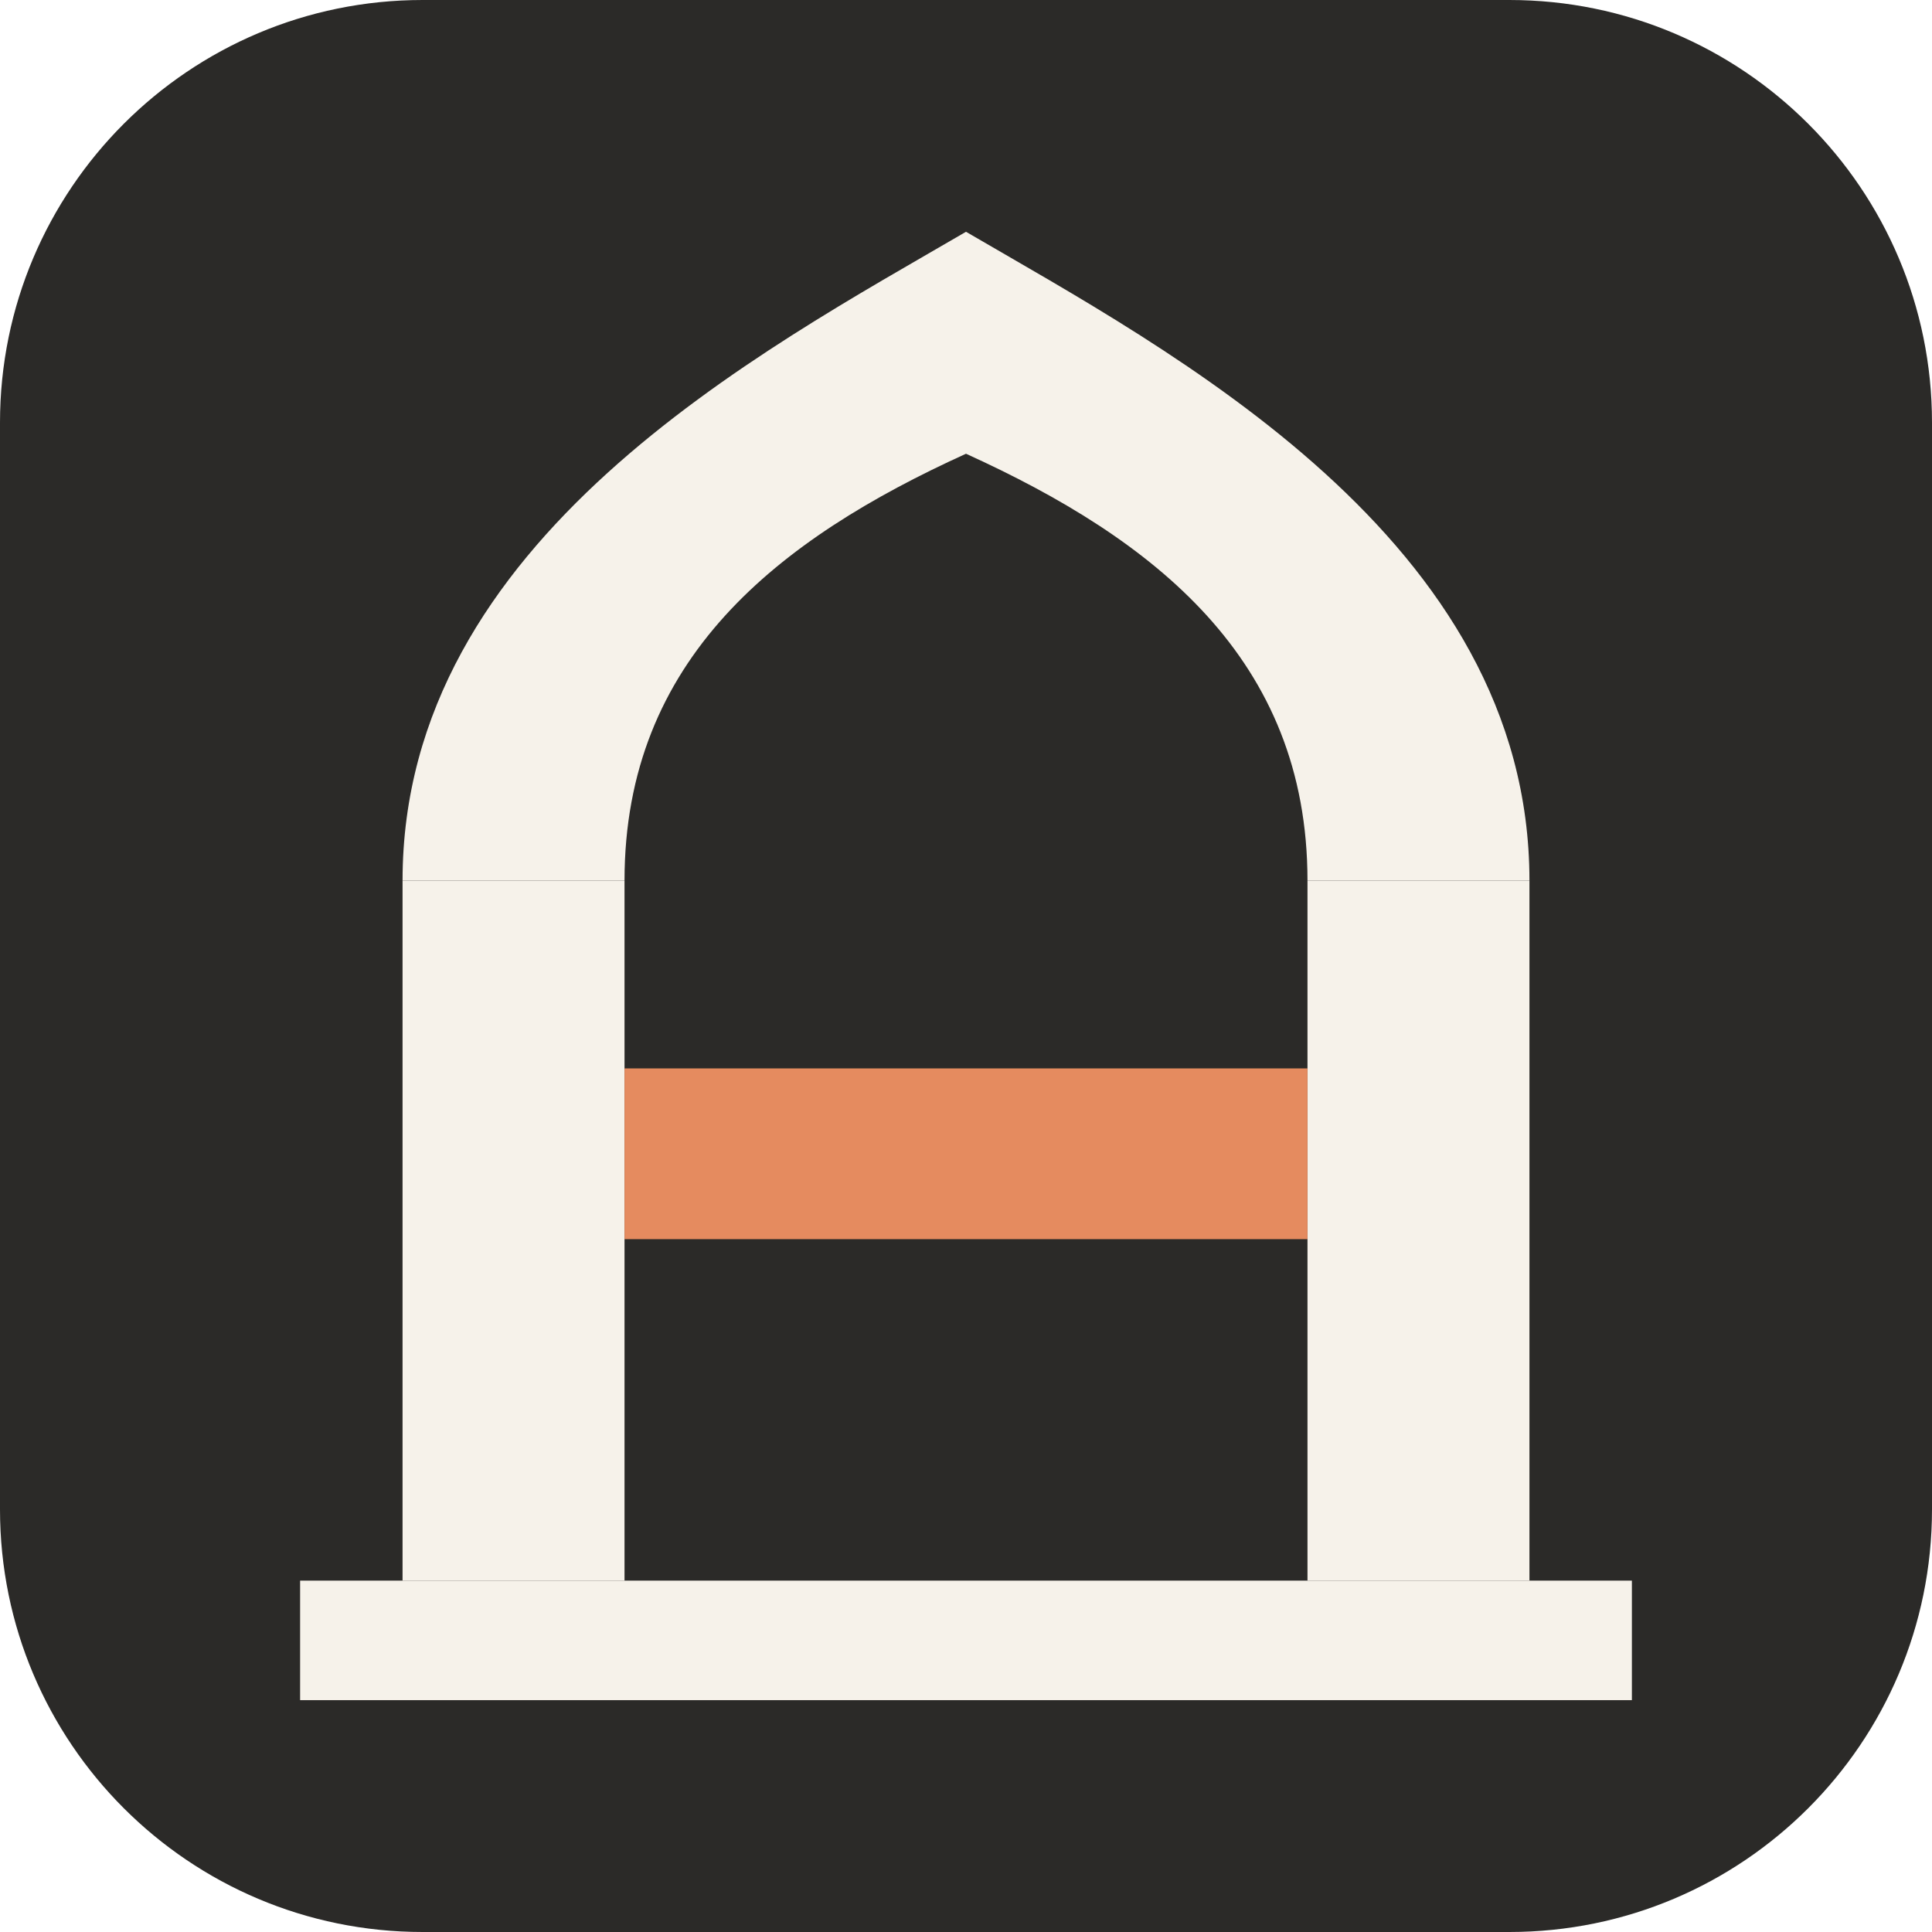
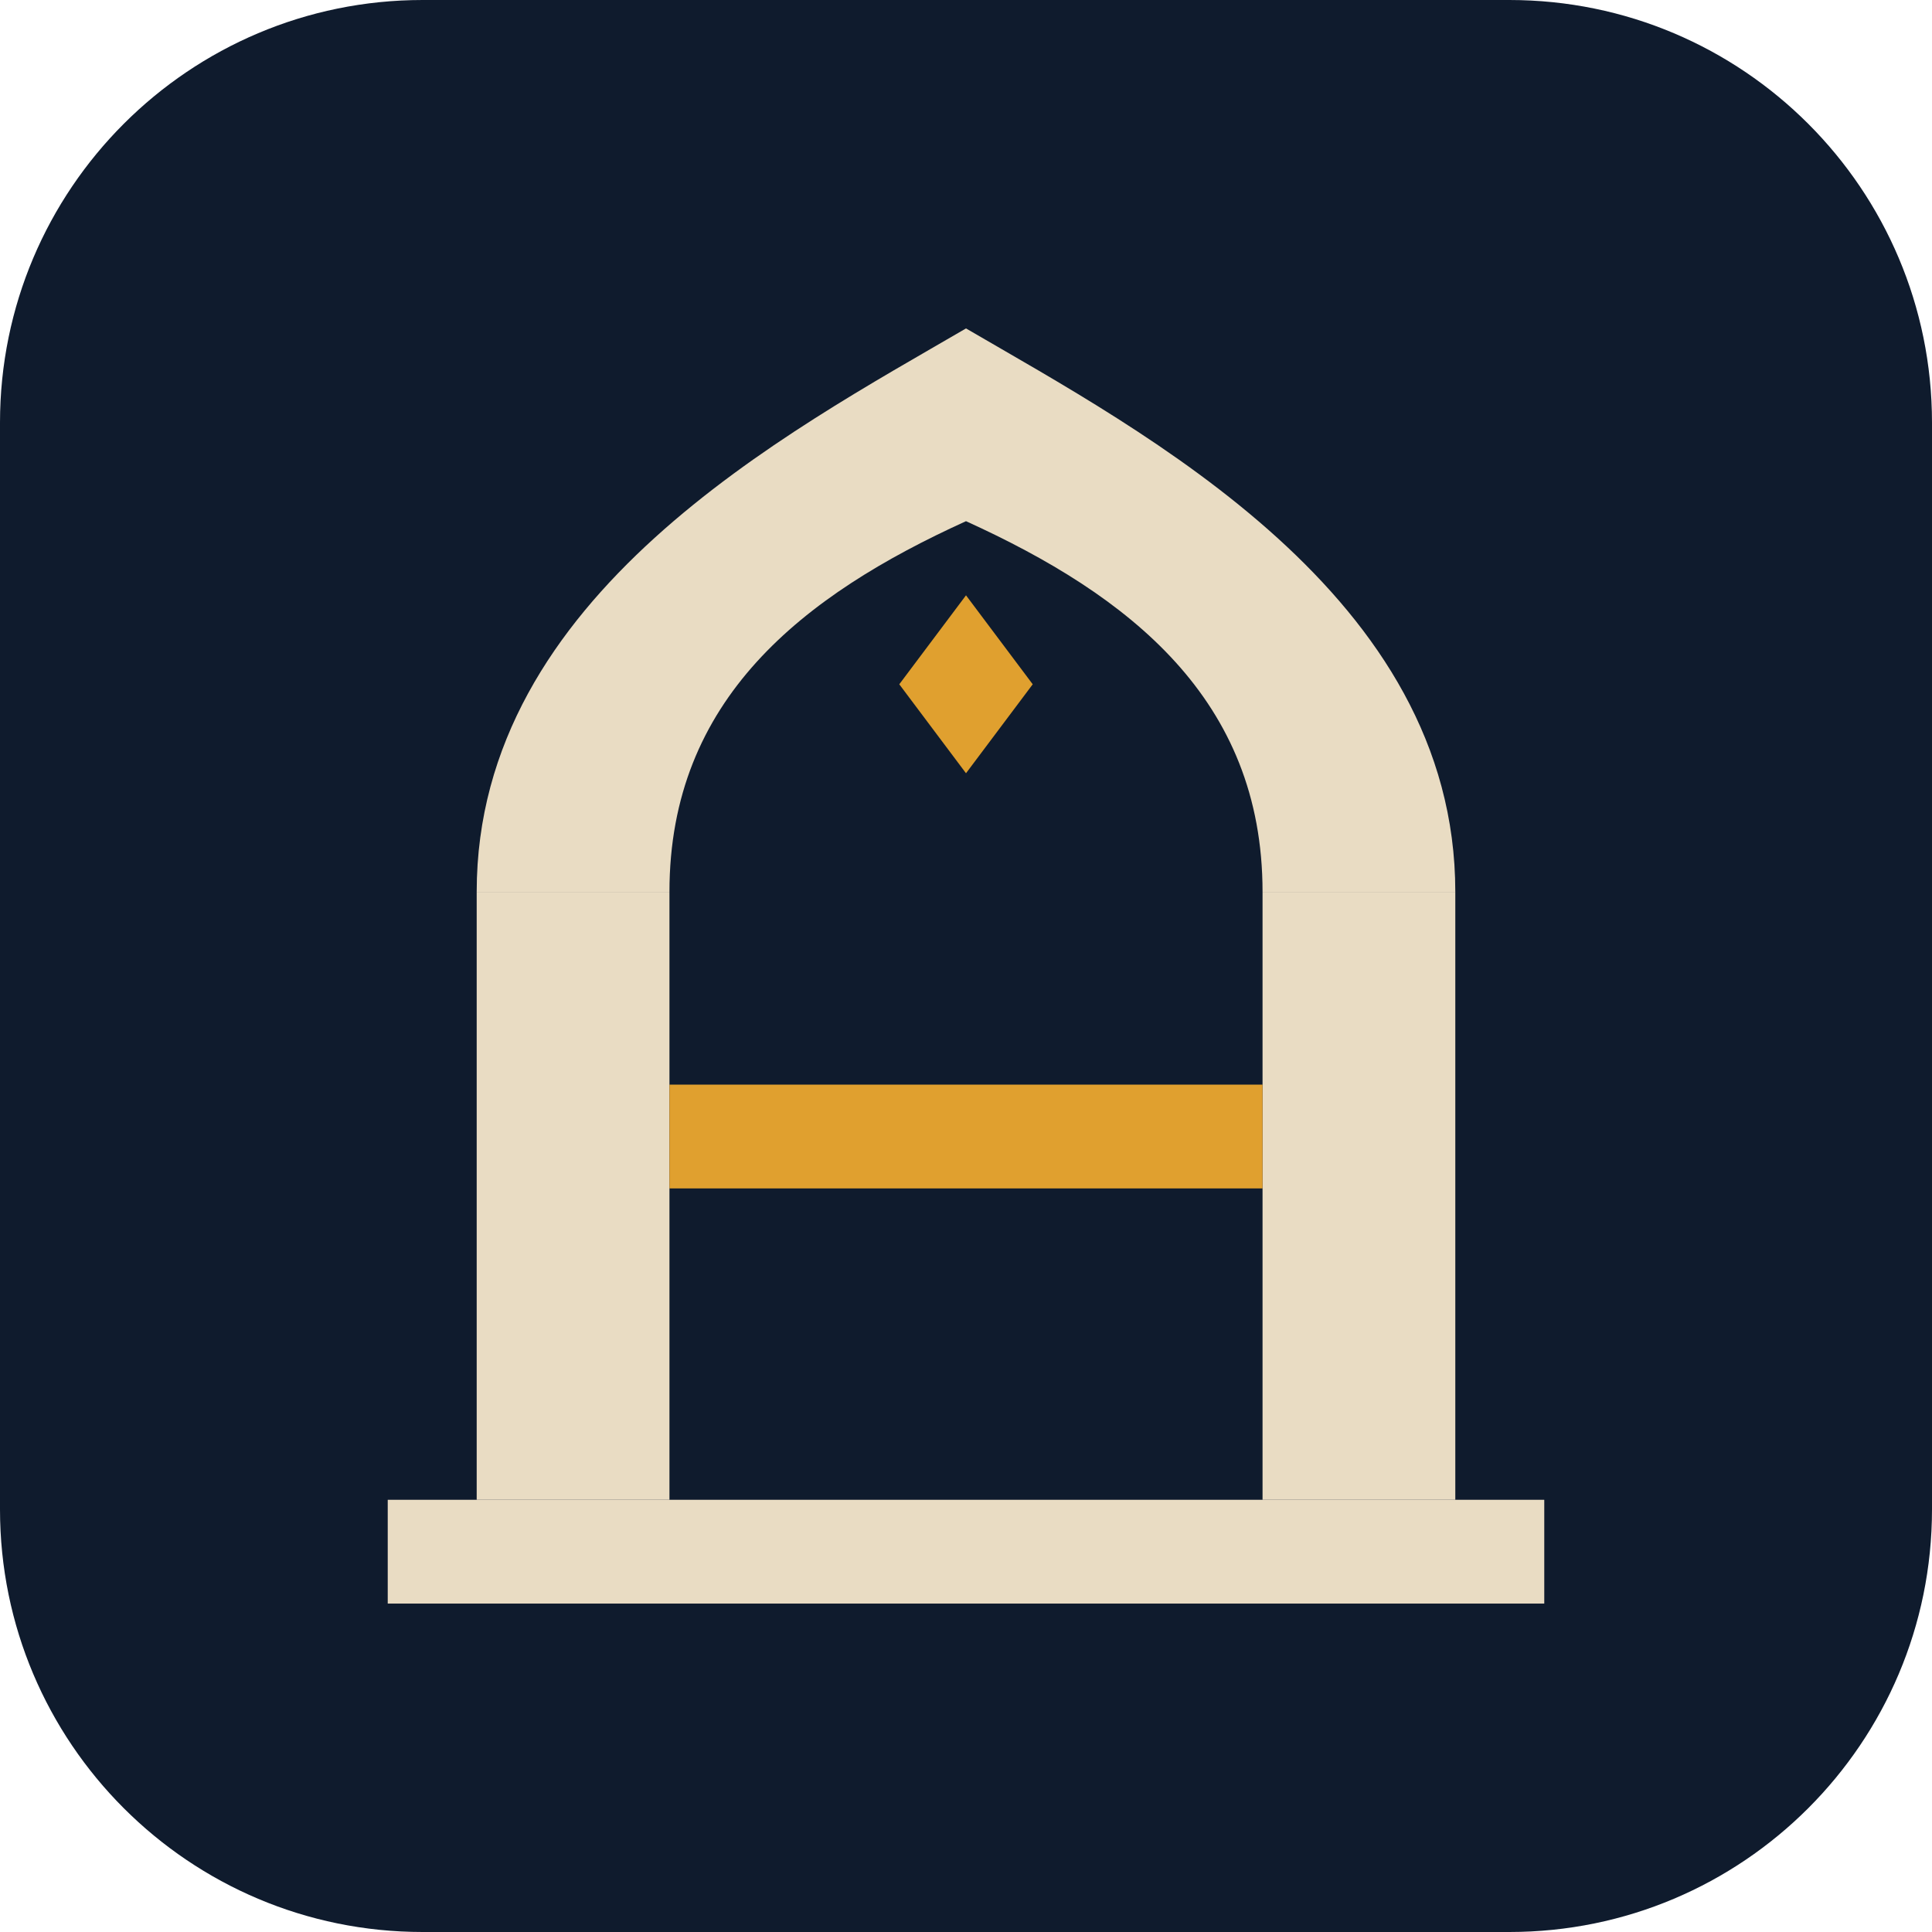
- <svg xmlns="http://www.w3.org/2000/svg" viewBox="0 0 64 64" width="64" height="64">
-   <rect width="64" height="64" rx="14" fill="#2B2A28" />
-   <g transform="translate(3.72 4.85) scale(0.2828)">
-     <path d="M34 86 C34 46 76 24 100 10 C124 24 166 46 166 86 L140 86 C140 60 122 46 100 36 C78 46 60 60 60 86 Z" fill="#F6F2EA" />
-     <rect x="34" y="86" width="26" height="82" fill="#F6F2EA" />
-     <rect x="140" y="86" width="26" height="82" fill="#F6F2EA" />
-     <rect x="22" y="168" width="156" height="14" fill="#F6F2EA" />
-     <rect x="60" y="108" width="80" height="20" fill="#E58B5F" />
+ <svg xmlns="http://www.w3.org/2000/svg" viewBox="0 0 512 512" width="64" height="64">
+   <rect width="512" height="512" rx="112" fill="#0F1B2D" />
+   <g transform="translate(59.53 67.39) scale(1.9647)">
+     <path d="M34 86 C34 46 76 24 100 10 C124 24 166 46 166 86 L140 86 C140 60 122 46 100 36 C78 46 60 60 60 86 Z" fill="#E9DCC3" />
+     <rect x="34" y="86" width="26" height="82" fill="#E9DCC3" />
+     <rect x="140" y="86" width="26" height="82" fill="#E9DCC3" />
+     <rect x="22" y="168" width="156" height="14" fill="#E9DCC3" />
+     <rect x="60" y="112" width="80" height="14" fill="#E0A02F" />
+     <path d="M100 46 L109 58 L100 70 L91 58 Z" fill="#E0A02F" />
  </g>
</svg>
